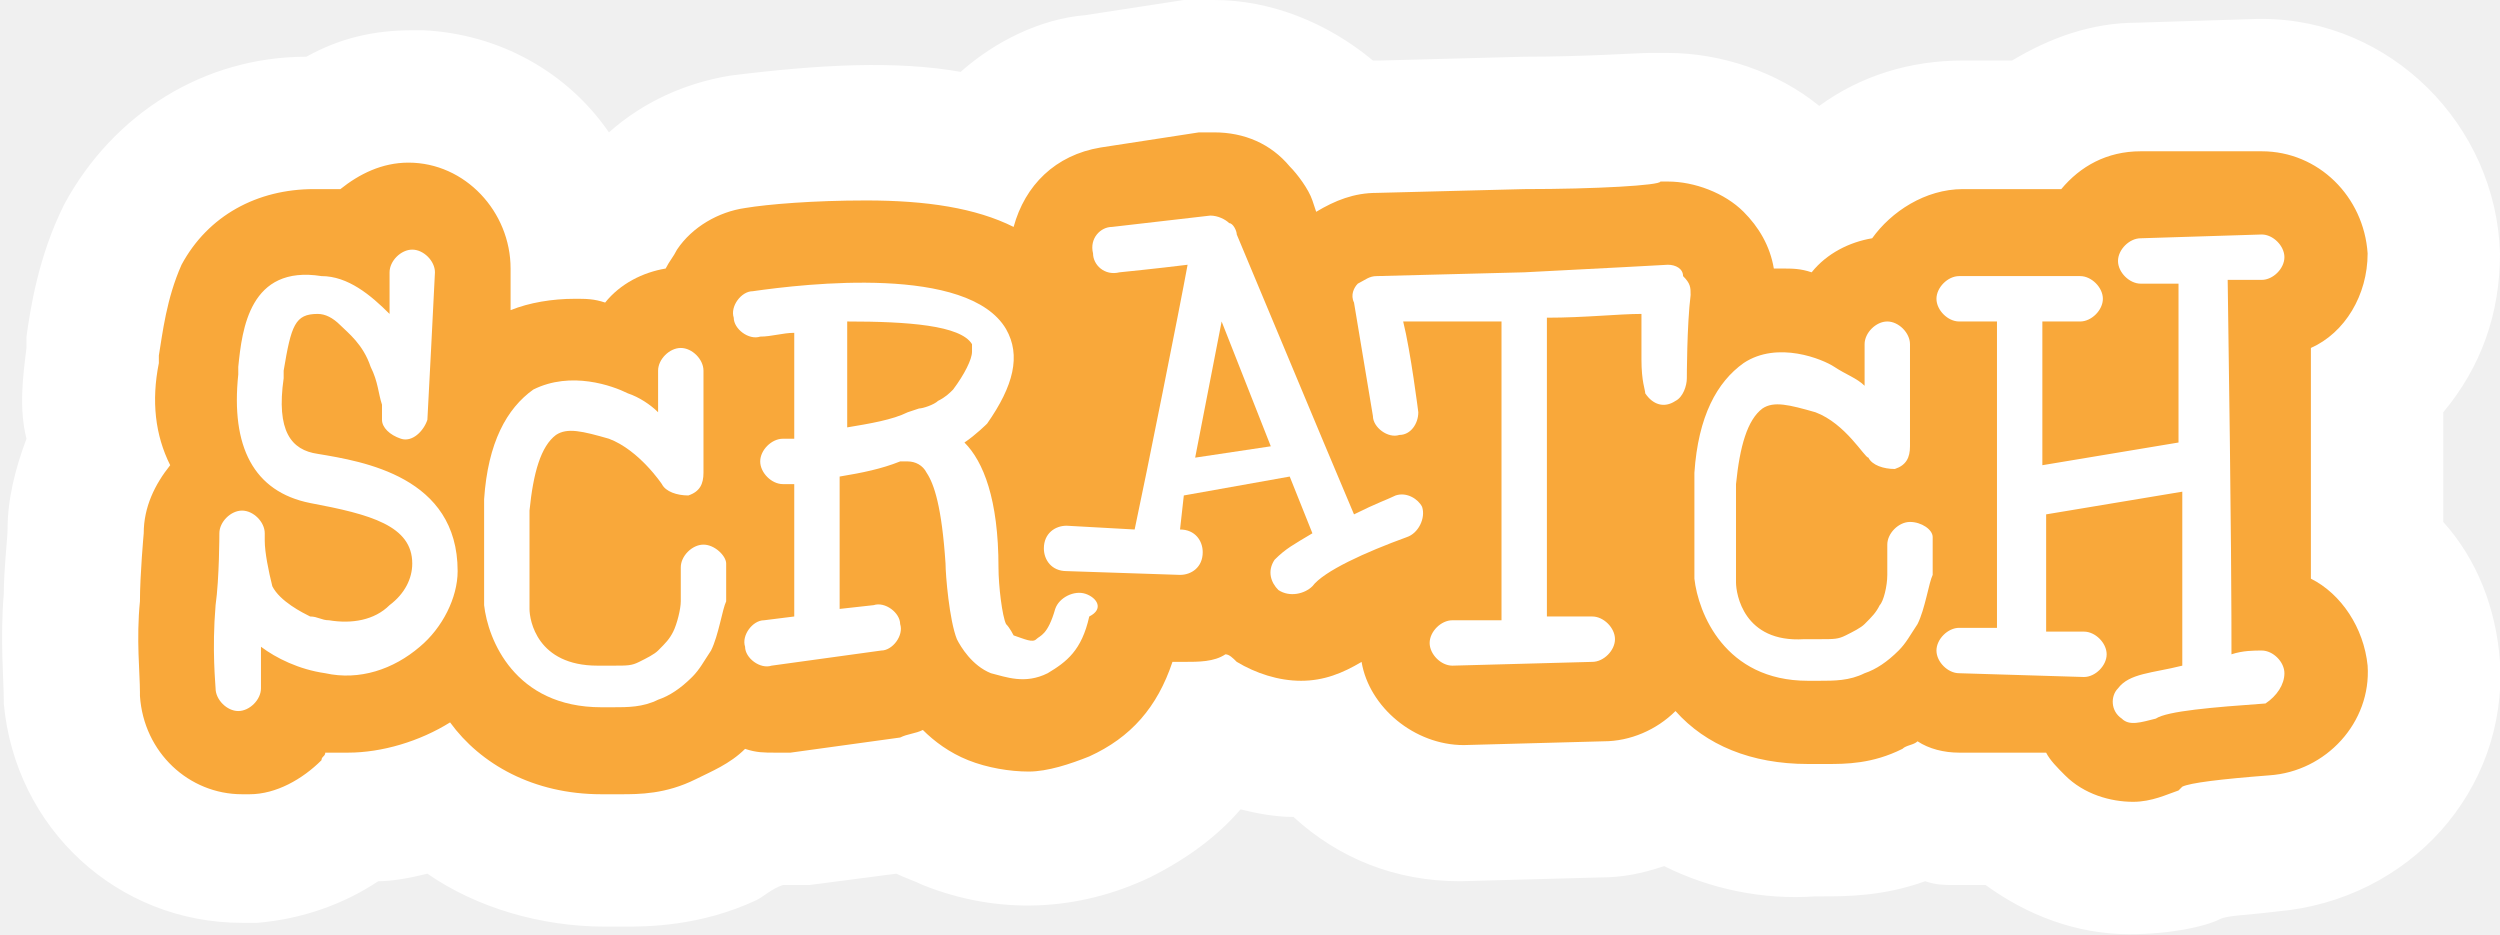
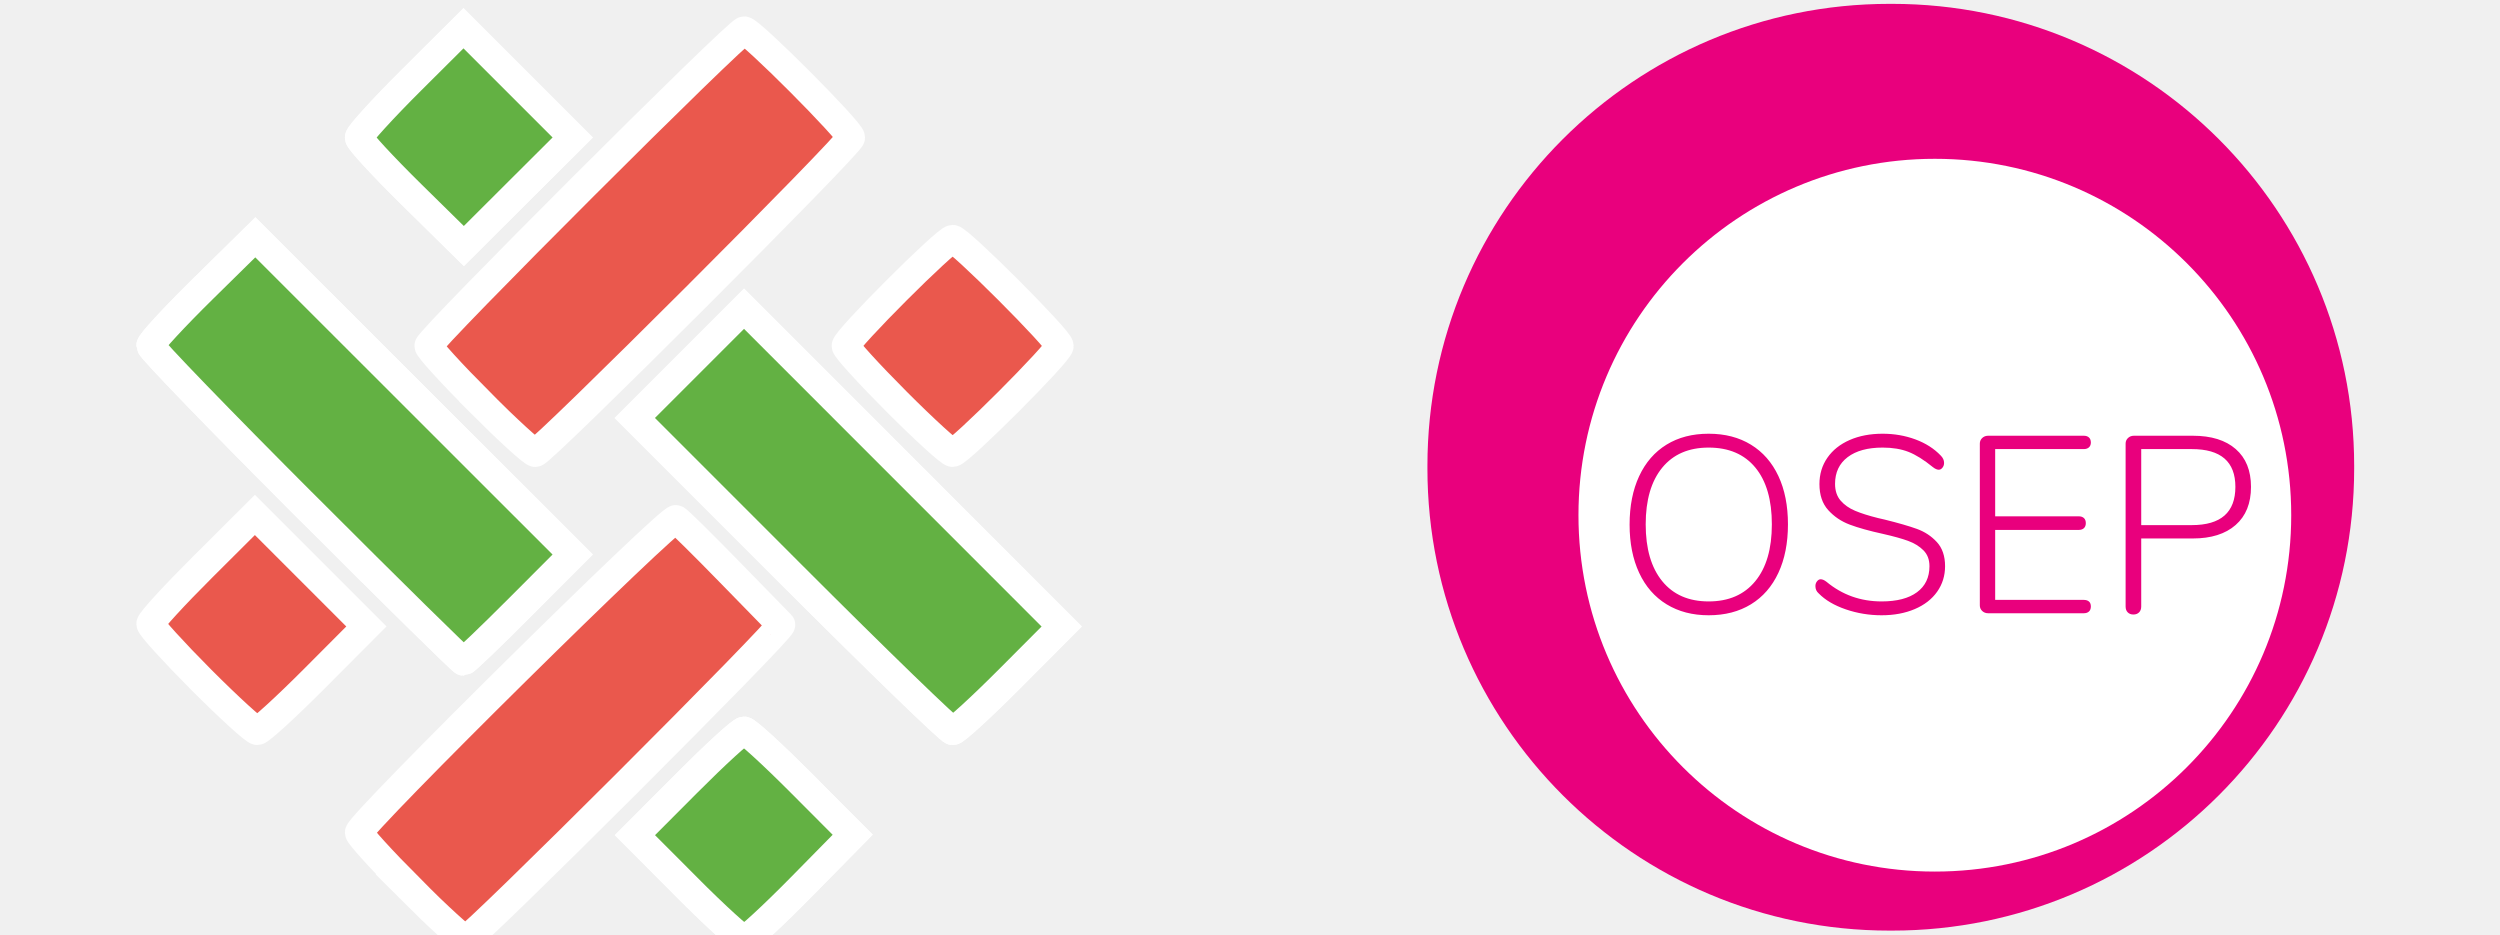
- <svg xmlns="http://www.w3.org/2000/svg" id="Layer_1" viewBox="0 0 66.1 24.7">
-   <style>.st0{fill:#fff}.st1{fill:#f9a83a}</style>
-   <switch>
-     <g>
-       <g>
-         <g>
-           <path d="M60.2 24.1c-.8.1-1.3.1-1.5.2-.4.2-1.3.4-2.4.4-1.4 0-2.7-.5-3.8-1.3h-.8c-.3 0-.5 0-.8-.1-1.1.4-2.1.4-2.7.4H48c-1.4.1-2.8-.2-4-.8-.6.2-1.1.3-1.7.3l-3.7.1c-1.7 0-3.2-.6-4.4-1.7-.5 0-1-.1-1.4-.2-.6.7-1.4 1.3-2.4 1.8-1.9.9-4 1-6 .2-.2-.1-.5-.2-.7-.3l-2.3.3h-.7c-.3.1-.5.3-.7.4-1.5.7-2.9.7-3.5.7H16c-1.7 0-3.4-.5-4.7-1.4-.4.1-.9.2-1.3.2-.9.6-2 1-3.2 1.1h-.4c-3.3 0-6-2.5-6.3-5.8v-.1c0-.5-.1-1.6 0-2.8 0-.6.1-1.5.1-1.7 0-.8.2-1.6.5-2.4-.2-.8-.1-1.6 0-2.4v-.3c.1-.7.3-2.1 1-3.5C3 3 5.4 1.5 8.1 1.5 9 1 9.9.8 10.9.8h.3c2 .1 3.8 1.1 4.9 2.7.9-.8 2-1.3 3.2-1.5 2.4-.3 4.4-.4 6.1-.1.9-.8 2.1-1.4 3.3-1.5l2.6-.4h.8c1.5 0 3 .6 4.2 1.6h.2l3.8-.1c1.6 0 3-.1 3.3-.1h.5c1.4 0 2.9.5 4 1.4 1.1-.8 2.4-1.2 3.8-1.2h1.3c1-.6 2.1-1 3.3-1l3.2-.1h.1c3.4 0 6.2 2.8 6.3 6.2 0 1.6-.5 3-1.5 4.2v2.9c.9 1 1.4 2.3 1.5 3.7.2 3.4-2.4 6.3-5.9 6.6z" class="st0" />
-         </g>
-         <path d="M60 20.5c-1.3.1-2.1.2-2.3.3l-.1.1c-.3.1-.7.3-1.2.3-.6 0-1.3-.2-1.8-.7-.2-.2-.4-.4-.5-.6h-2.3c-.4 0-.8-.1-1.1-.3-.1.1-.3.1-.4.2-.8.4-1.5.4-2 .4h-.5c-1.5 0-2.7-.5-3.5-1.4-.5.5-1.2.8-1.9.8l-3.7.1c-1.3 0-2.5-1-2.7-2.2-.5.3-1 .5-1.6.5-.6 0-1.2-.2-1.7-.5-.1-.1-.2-.2-.3-.2-.3.2-.7.2-1.1.2H31c-.4 1.2-1.1 2-2.2 2.5-.5.2-1.1.4-1.6.4s-1.1-.1-1.6-.3c-.5-.2-.9-.5-1.2-.8-.2.1-.4.1-.6.2l-2.9.4h-.4c-.3 0-.5 0-.8-.1-.4.4-.9.6-1.3.8-.8.4-1.5.4-2 .4h-.5c-1.8 0-3.2-.8-4-1.9-.8.5-1.8.8-2.7.8h-.6c0 .1-.1.1-.1.2-.5.5-1.2.9-1.9.9h-.2c-1.4 0-2.6-1.1-2.7-2.6v-.1c0-.5-.1-1.4 0-2.4 0-.7.1-1.8.1-1.8 0-.7.3-1.3.7-1.8-.4-.8-.5-1.7-.3-2.7v-.2c.1-.6.2-1.5.6-2.4.7-1.3 2-2 3.5-2H9c.5-.4 1.1-.7 1.8-.7 1.5 0 2.7 1.3 2.7 2.8v1.1c.5-.2 1.1-.3 1.7-.3.3 0 .5 0 .8.1.4-.5 1-.8 1.6-.9.1-.2.2-.3.3-.5.4-.6 1.1-1 1.8-1.1.6-.1 1.8-.2 3.2-.2 1.6 0 2.9.2 3.9.7.3-1.1 1.1-1.9 2.3-2.1l2.6-.4h.4c.8 0 1.5.3 2 .9.2.2.5.6.6.9l.1.3c.5-.3 1-.5 1.6-.5l3.9-.1c1.9 0 3.6-.1 3.6-.2h.2c.7 0 1.5.3 2 .8.4.4.7.9.8 1.5h.2c.3 0 .5 0 .8.1.4-.5 1-.8 1.6-.9.5-.7 1.4-1.3 2.4-1.3h2.6c.5-.6 1.2-1 2.1-1h3.2c1.5 0 2.7 1.2 2.8 2.7 0 1.1-.6 2.1-1.5 2.5v6.1c.8.4 1.4 1.3 1.5 2.3.1 1.5-1.1 2.8-2.6 2.9z" class="st1" />
-         <path d="M32.3 8.5l-.7 3.6 2-.3z" class="st1" />
-         <path d="M8.4 12c-.7-.1-1.1-.6-.9-2v-.2c.2-1.2.3-1.5.9-1.5.2 0 .4.1.6.3.2.2.6.5.8 1.1.2.4.2.7.3 1v.4c0 .2.2.4.5.5.3.1.6-.2.7-.5 0 0 .2-3.8.2-3.9 0-.3-.3-.6-.6-.6s-.6.3-.6.6v1.1c-.5-.5-1.1-1-1.8-1C6.6 7 6.4 8.7 6.3 9.7v.2c-.2 1.9.4 3.1 1.9 3.4 1.6.3 2.7.6 2.7 1.6 0 .4-.2.8-.6 1.1-.4.4-1 .5-1.6.4-.2 0-.3-.1-.5-.1-.2-.1-.8-.4-1-.8-.1-.4-.2-.9-.2-1.2v-.2c0-.3-.3-.6-.6-.6s-.6.3-.6.6c0 0 0 1.2-.1 1.9-.1 1.2 0 2.1 0 2.2 0 .3.3.6.6.6s.6-.3.6-.6v-1.1c.4.3 1 .6 1.7.7.9.2 1.8-.1 2.5-.7.6-.5 1-1.3 1-2 0-2.5-2.5-2.9-3.7-3.1M25.2 10.3c-.1.1-.2.2-.4.3-.1.1-.4.2-.5.2l-.3.1c-.4.2-1 .3-1.6.4V8.5c1.6 0 3 .1 3.3.6v.2c0 .2-.2.6-.5 1m3.5 5.4c-.3-.1-.7.1-.8.4-.2.7-.4.7-.5.8-.1.1-.3 0-.6-.1 0 0-.1-.2-.2-.3-.1-.2-.2-1-.2-1.5 0-1.8-.4-2.8-.9-3.3.3-.2.6-.5.6-.5.7-1 .9-1.8.5-2.5-1-1.7-5.3-1.2-6.7-1-.3 0-.6.4-.5.7 0 .3.4.6.7.5.3 0 .6-.1.9-.1v2.8h-.3c-.3 0-.6.3-.6.6s.3.6.6.6h.3v3.5l-.8.1c-.3 0-.6.4-.5.7 0 .3.4.6.7.5l2.9-.4c.3 0 .6-.4.5-.7 0-.3-.4-.6-.7-.5l-.9.1v-3.5c.6-.1 1.1-.2 1.6-.4h.2c.2 0 .4.1.5.3.2.3.4.9.5 2.4 0 .3.1 1.5.3 2 .1.2.4.7.9.9.4.1.9.3 1.5 0 .5-.3.9-.6 1.1-1.5.4-.2.2-.5-.1-.6M50.5 13.8c-.3 0-.6.3-.6.6v.8c0 .3-.1.7-.2.8-.1.2-.2.3-.4.5-.1.1-.3.2-.5.3-.2.1-.3.1-.7.1h-.4c-1.6.1-1.8-1.2-1.8-1.5v-2.6c.1-1 .3-1.7.7-2 .3-.2.7-.1 1.4.1.8.3 1.3 1.2 1.4 1.2.1.2.4.3.7.3.3-.1.4-.3.4-.6V9.1c0-.3-.3-.6-.6-.6s-.6.3-.6.6v1.1c-.2-.2-.5-.3-.8-.5-.3-.2-1.5-.7-2.4-.1-.7.5-1.2 1.4-1.3 2.9v2.8c.1.9.8 2.7 3 2.7h.3c.4 0 .8 0 1.2-.2.3-.1.6-.3.9-.6.2-.2.3-.4.5-.7.2-.4.3-1.1.4-1.3v-1c0-.2-.3-.4-.6-.4M60.4 17.8c0-.3-.3-.6-.6-.6-.2 0-.5 0-.8.1 0-1 0-3.1-.1-9.9h.9c.3 0 .6-.3.6-.6s-.3-.6-.6-.6l-3.2.1c-.3 0-.6.3-.6.6s.3.6.6.6h1v4.2l-3.6.6V8.5h1c.3 0 .6-.3.6-.6s-.3-.6-.6-.6h-3.2c-.3 0-.6.3-.6.6s.3.6.6.6h1v8.1h-1c-.3 0-.6.3-.6.6s.3.6.6.6l3.3.1c.3 0 .6-.3.6-.6s-.3-.6-.6-.6h-1v-3.1l3.6-.6v4.6c-.8.2-1.4.2-1.7.6-.2.2-.2.6.1.8.2.2.5.1.9 0 .3-.2 1.5-.3 2.9-.4.3-.2.5-.5.5-.8" class="st0" />
-         <path d="M31.6 12.1l.7-3.6 1.3 3.3-2 .3zm5.3 1c-.2.1-.5.2-1.1.5l-.8-1.9-2.3-5.5c0-.1-.1-.3-.2-.3-.1-.1-.3-.2-.5-.2l-2.6.3c-.3 0-.6.3-.5.7 0 .3.3.6.7.5 0 0 1-.1 1.8-.2-.2 1.1-1.1 5.6-1.4 7l-1.8-.1c-.3 0-.6.2-.6.6 0 .3.2.6.6.6l3 .1c.3 0 .6-.2.6-.6 0-.3-.2-.6-.6-.6l.1-.9 2.8-.5.6 1.5c-.5.3-.7.4-1 .7-.2.3-.1.6.1.8.3.2.7.1.9-.1.3-.4 1.4-.9 2.5-1.3.3-.1.5-.5.4-.8-.1-.2-.4-.4-.7-.3" class="st0" />
-         <path d="M44.1 7s-1.8.1-3.8.2l-3.9.1c-.2 0-.3.1-.5.2-.1.1-.2.3-.1.5l.5 3c0 .3.4.6.7.5.3 0 .5-.3.5-.6 0 0-.2-1.6-.4-2.4h2.6v7.9h-1.3c-.3 0-.6.3-.6.6s.3.6.6.6l3.7-.1c.3 0 .6-.3.6-.6s-.3-.6-.6-.6h-1.2V8.4c1 0 1.9-.1 2.5-.1v1.2c0 .6.1.8.1.9.2.3.5.4.8.2.2-.1.3-.4.3-.6 0 0 0-1.4.1-2.2 0-.2 0-.3-.2-.5 0-.2-.2-.3-.4-.3M18.6 14.4c-.3 0-.6.3-.6.6V15.9c0 .2-.1.6-.2.8-.1.2-.2.3-.4.5-.1.1-.3.2-.5.3-.2.1-.3.1-.7.1h-.4c-1.6 0-1.8-1.2-1.8-1.5v-2.6c.1-1 .3-1.7.7-2 .3-.2.7-.1 1.4.1.8.3 1.4 1.2 1.4 1.2.1.2.4.3.7.3.3-.1.4-.3.4-.6V9.8c0-.3-.3-.6-.6-.6s-.6.3-.6.6v1.1c-.2-.2-.5-.4-.8-.5-.4-.2-1.5-.6-2.5-.1-.7.5-1.2 1.4-1.3 2.9V16c.1.9.8 2.7 3.1 2.7h.3c.4 0 .8 0 1.2-.2.3-.1.6-.3.9-.6.2-.2.3-.4.5-.7.2-.4.3-1.1.4-1.3v-1c0-.2-.3-.5-.6-.5" class="st0" />
-       </g>
-     </g>
-   </switch>
+ <svg xmlns="http://www.w3.org/2000/svg" id="Layer_1" viewBox="0 0 66.1 24.7" version="1.1">
+   <defs id="defs27" />
+   <style id="style2">.st0{fill:#fff}.st1{fill:#f9a83a}</style>
+   <g id="g4764" transform="matrix(1.505732,0,0,1.505732,3.500748,-5.668791)">
+     <path style="fill:#ea584d;stroke:#ffffff;stroke-width:0.5;stroke-miterlimit:4;stroke-dasharray:none" d="M 4.874,19.366 C 4.383,18.873 3.981,18.431 3.981,18.384 c 0,-0.153 5.471,-5.56 5.566,-5.501 0.051,0.031 0.477,0.451 0.947,0.934 0.471,0.482 0.873,0.895 0.895,0.917 0.055,0.056 -5.424,5.527 -5.535,5.527 -0.049,0 -0.491,-0.403 -0.982,-0.895 z m 4.863,-0.02 -0.913,-0.916 0.913,-0.916 c 0.502,-0.504 0.953,-0.916 1.003,-0.916 0.05,0 0.499,0.41 0.999,0.912 l 0.909,0.912 -0.905,0.92 c -0.498,0.506 -0.947,0.92 -0.999,0.92 -0.052,0 -0.505,-0.412 -1.007,-0.916 z M 1.211,15.703 C 0.72,15.21 0.319,14.768 0.319,14.72 c 0,-0.048 0.412,-0.498 0.916,-1 l 0.916,-0.913 0.979,0.979 0.979,0.979 -0.913,0.916 c -0.502,0.504 -0.954,0.916 -1.003,0.916 -0.05,0 -0.492,-0.403 -0.983,-0.895 z M 11.568,13.851 8.822,11.104 9.781,10.145 10.741,9.186 l 2.789,2.79 2.789,2.79 -0.913,0.916 c -0.502,0.504 -0.953,0.916 -1.002,0.916 -0.049,0 -1.325,-1.236 -2.835,-2.747 z M 3.043,12.652 C 1.545,11.153 0.319,9.885 0.319,9.834 c 0,-0.051 0.414,-0.499 0.92,-0.997 l 0.92,-0.905 2.786,2.785 2.786,2.785 -0.936,0.938 c -0.515,0.516 -0.956,0.938 -0.981,0.938 -0.025,0 -1.272,-1.227 -2.77,-2.726 z M 6.095,10.819 C 5.604,10.327 5.202,9.885 5.202,9.838 c 0,-0.114 5.426,-5.535 5.54,-5.535 0.114,0 1.873,1.763 1.873,1.877 0,0.114 -5.426,5.535 -5.54,5.535 -0.049,0 -0.49,-0.403 -0.981,-0.895 z m 7.325,0 c -0.491,-0.492 -0.892,-0.933 -0.892,-0.98 0,-0.114 1.761,-1.875 1.875,-1.875 0.114,0 1.875,1.761 1.875,1.875 0,0.114 -1.761,1.875 -1.875,1.875 -0.05,0 -0.492,-0.403 -0.983,-0.895 z M 4.901,7.18 C 4.395,6.682 3.981,6.233 3.981,6.181 c 0,-0.052 0.412,-0.505 0.916,-1.007 l 0.916,-0.913 0.959,0.959 0.959,0.959 -0.956,0.953 -0.956,0.953 z" id="path4893" />
+     <path style="fill:#63b143;stroke:#ffffff;stroke-width:0.5;stroke-miterlimit:4;stroke-dasharray:none" d="M 9.737,19.345 8.824,18.43 9.737,17.514 c 0.502,-0.504 0.953,-0.916 1.003,-0.916 0.05,0 0.499,0.41 0.999,0.912 l 0.909,0.912 -0.905,0.92 c -0.498,0.506 -0.947,0.92 -0.999,0.92 -0.052,0 -0.505,-0.412 -1.007,-0.916 z m 1.831,-5.494 -2.746,-2.747 0.959,-0.959 0.959,-0.959 2.789,2.79 2.789,2.79 -0.913,0.916 c -0.502,0.504 -0.953,0.916 -1.002,0.916 -0.049,0 -1.325,-1.236 -2.835,-2.747 z M 3.043,12.652 C 1.545,11.153 0.319,9.885 0.319,9.834 c 0,-0.051 0.414,-0.499 0.92,-0.997 l 0.92,-0.905 2.786,2.785 2.786,2.785 -0.936,0.938 c -0.515,0.516 -0.956,0.938 -0.981,0.938 -0.025,0 -1.272,-1.227 -2.77,-2.726 z M 4.901,7.18 C 4.395,6.682 3.981,6.233 3.981,6.181 c 0,-0.052 0.412,-0.505 0.916,-1.007 L 5.814,4.261 6.773,5.22 7.732,6.179 6.776,7.132 5.821,8.085 Z" id="path4891" />
+   </g>
+   <g transform="matrix(0.05855166,0,0,0.05855166,36.44859,-2.590424)" id="g3960">
+     <path id="path4" style="fill:#e9007d" d="m 230.724,45.984 h 1.189 a 208.649,208.649 0 0 1 208.649,208.649 v 1.189 A 208.649,208.649 0 0 1 231.913,464.471 h -1.189 A 208.649,208.649 0 0 1 22.075,255.822 v -1.189 A 208.649,208.649 0 0 1 230.724,45.984 Z" />
+     <path id="path6" style="fill:none" d="m 230.724,45.484 h 1.189 c 57.719,0.022 110.07,23.437 147.891,61.258 37.821,37.821 61.236,90.172 61.258,147.891 v 1.189 c -0.022,57.719 -23.437,110.07 -61.258,147.891 -37.821,37.821 -90.172,61.236 -147.891,61.258 h -1.189 C 173.005,464.949 120.654,441.534 82.833,403.713 45.012,365.892 21.597,313.541 21.575,255.822 v -1.189 C 21.597,196.914 45.012,144.563 82.833,106.742 120.654,68.921 173.005,45.506 230.724,45.484 Z M 83.54,107.449 C 45.845,145.144 22.553,197.118 22.575,254.633 v 1.189 c -0.022,57.515 23.27,109.489 60.965,147.184 37.695,37.695 89.669,60.987 147.184,60.965 h 1.189 c 57.515,0.022 109.489,-23.27 147.184,-60.965 37.695,-37.695 60.987,-89.669 60.965,-147.184 v -1.189 C 440.084,197.118 416.792,145.144 379.097,107.449 341.402,69.754 289.428,46.462 231.913,46.484 h -1.189 C 173.209,46.462 121.235,69.754 83.54,107.449 Z" />
+     <path id="path8" style="fill:#ffffff;stroke-width:10px" d="M 412.138,276.885 A 160.929,160.929 0 0 1 251.209,437.814 160.929,160.929 0 0 1 90.28,276.885 160.929,160.929 0 0 1 251.209,115.956 160.929,160.929 0 0 1 412.138,276.885 Z" />
+     <path id="path10" style="fill:none" d="m 417.138,276.885 c 0,45.461 -18.847,87.577 -48.599,117.33 -29.753,29.752 -71.869,48.599 -117.33,48.599 -45.461,0 -87.577,-18.847 -117.33,-48.599 -29.752,-29.753 -48.599,-71.869 -48.599,-117.33 0,-45.461 18.847,-87.577 48.599,-117.33 29.753,-29.752 71.869,-48.599 117.33,-48.599 45.461,0 87.577,18.847 117.33,48.599 29.752,29.753 48.599,71.869 48.599,117.33 z M 361.467,166.627 c -28.492,-28.493 -66.84,-45.671 -110.258,-45.671 -43.418,0 -81.766,17.178 -110.258,45.671 -28.493,28.492 -45.671,66.84 -45.671,110.258 0,43.418 17.178,81.766 45.671,110.258 28.492,28.493 66.84,45.671 110.258,45.671 43.418,0 81.766,-17.178 110.258,-45.671 28.493,-28.492 45.671,-66.84 45.671,-110.258 0,-43.418 -17.178,-81.766 -45.671,-110.258 z" />
+     <path id="path12" style="text-transform:capitalize;white-space:pre;fill:#e9007d" d="m 149.068,322.076 c -7.28,0 -13.61,-1.65 -18.99,-4.95 -5.38,-3.293 -9.51,-8.03 -12.39,-14.21 -2.88,-6.18 -4.32,-13.437 -4.32,-21.77 0,-8.413 1.44,-15.71 4.32,-21.89 2.88,-6.18 6.99,-10.917 12.33,-14.21 5.347,-3.3 11.697,-4.95 19.05,-4.95 7.353,0 13.72,1.65 19.1,4.95 5.38,3.293 9.51,8.01 12.39,14.15 2.88,6.14 4.32,13.417 4.32,21.83 0,8.413 -1.44,15.71 -4.32,21.89 -2.88,6.18 -7.01,10.917 -12.39,14.21 -5.38,3.3 -11.747,4.95 -19.1,4.95 z m 0,-6.25 c 9.02,0 16.03,-3.033 21.03,-9.1 5.007,-6.067 7.51,-14.633 7.51,-25.7 0,-11.067 -2.483,-19.613 -7.45,-25.64 -4.967,-6.02 -11.997,-9.03 -21.09,-9.03 -9.02,0 -16.013,3.03 -20.98,9.09 -4.967,6.067 -7.45,14.593 -7.45,25.58 0,10.993 2.483,19.54 7.45,25.64 4.967,6.107 11.96,9.16 20.98,9.16 z m 78.109,6.25 c -5.607,0 -11.007,-0.89 -16.2,-2.67 -5.193,-1.78 -9.27,-4.187 -12.23,-7.22 -0.98,-0.833 -1.47,-1.933 -1.47,-3.3 0,-0.833 0.247,-1.553 0.74,-2.16 0.487,-0.607 1.033,-0.91 1.64,-0.91 0.76,0 1.633,0.38 2.62,1.14 7.127,5.913 15.427,8.87 24.9,8.87 6.9,0 12.223,-1.383 15.97,-4.15 3.753,-2.767 5.63,-6.69 5.63,-11.77 0,-2.96 -0.91,-5.35 -2.73,-7.17 -1.813,-1.813 -4.123,-3.233 -6.93,-4.26 -2.807,-1.02 -6.56,-2.063 -11.26,-3.13 -6.213,-1.36 -11.233,-2.76 -15.06,-4.2 -3.833,-1.44 -7.073,-3.62 -9.72,-6.54 -2.653,-2.92 -3.98,-6.843 -3.98,-11.77 0,-4.473 1.193,-8.433 3.58,-11.88 2.387,-3.447 5.74,-6.12 10.06,-8.02 4.32,-1.893 9.283,-2.84 14.89,-2.84 5.233,0 10.163,0.853 14.79,2.56 4.62,1.707 8.447,4.15 11.48,7.33 0.987,0.987 1.48,2.087 1.48,3.3 0,0.833 -0.247,1.553 -0.74,2.16 -0.493,0.607 -1.043,0.91 -1.65,0.91 -0.76,0 -1.633,-0.38 -2.62,-1.14 -4.093,-3.333 -7.787,-5.643 -11.08,-6.93 -3.3,-1.287 -7.187,-1.93 -11.66,-1.93 -6.74,0 -12.007,1.44 -15.8,4.32 -3.787,2.88 -5.68,6.897 -5.68,12.05 0,3.107 0.833,5.627 2.5,7.56 1.667,1.933 3.843,3.467 6.53,4.6 2.693,1.14 6.163,2.24 10.41,3.3 l 2.95,0.68 c 6.14,1.52 10.993,2.923 14.56,4.21 3.56,1.287 6.573,3.277 9.04,5.97 2.46,2.693 3.69,6.313 3.69,10.86 0,4.32 -1.193,8.167 -3.58,11.54 -2.387,3.373 -5.76,5.987 -10.12,7.84 -4.36,1.86 -9.343,2.79 -14.95,2.79 z m 48.095,-0.91 c -1.06,0 -1.95,-0.34 -2.67,-1.02 -0.72,-0.687 -1.08,-1.52 -1.08,-2.5 v -73.11 c 0,-0.987 0.36,-1.823 1.08,-2.51 0.72,-0.68 1.61,-1.02 2.67,-1.02 h 43.2 c 0.986,0 1.766,0.267 2.34,0.8 0.566,0.527 0.85,1.283 0.85,2.27 0,0.913 -0.284,1.633 -0.85,2.16 -0.574,0.533 -1.354,0.8 -2.34,0.8 h -40.02 v 30.36 h 37.75 c 0.986,0 1.763,0.263 2.33,0.79 0.566,0.533 0.85,1.293 0.85,2.28 0,0.98 -0.284,1.737 -0.85,2.27 -0.567,0.533 -1.344,0.8 -2.33,0.8 h -37.75 v 31.6 h 40.02 c 0.986,0 1.766,0.247 2.34,0.74 0.566,0.493 0.85,1.233 0.85,2.22 0,0.987 -0.284,1.743 -0.85,2.27 -0.574,0.533 -1.354,0.8 -2.34,0.8 z m 65.601,0.57 c -1.06,0 -1.914,-0.323 -2.56,-0.97 -0.64,-0.64 -0.96,-1.53 -0.96,-2.67 v -73.56 c 0,-0.987 0.36,-1.823 1.08,-2.51 0.72,-0.68 1.61,-1.02 2.67,-1.02 h 26.6 c 8.34,0 14.803,2.01 19.39,6.03 4.586,4.013 6.88,9.697 6.88,17.05 0,7.433 -2.314,13.177 -6.94,17.23 -4.62,4.053 -11.064,6.08 -19.33,6.08 h -23.3 v 30.7 c 0,1.14 -0.324,2.03 -0.97,2.67 -0.647,0.647 -1.5,0.97 -2.56,0.97 z m 26.38,-40.37 c 13.113,0 19.67,-5.76 19.67,-17.28 0,-11.367 -6.557,-17.05 -19.67,-17.05 h -22.85 v 34.33 z" />
+     <path id="path14" style="fill:none" d="m 149.068,322.576 c -7.343,0 -13.804,-1.695 -19.251,-5.024 -5.438,-3.342 -9.673,-8.182 -12.582,-14.425 -2.905,-6.234 -4.367,-13.599 -4.367,-21.981 0,-8.461 1.462,-15.867 4.367,-22.101 2.909,-6.243 7.123,-11.083 12.52,-14.425 5.416,-3.329 11.897,-5.024 19.313,-5.024 7.416,0 13.913,1.695 19.361,5.024 5.438,3.341 9.672,8.161 12.582,14.364 2.905,6.194 4.367,13.58 4.367,22.042 0,8.461 -1.462,15.867 -4.367,22.101 -2.909,6.243 -7.144,11.083 -12.582,14.425 -5.448,3.329 -11.945,5.024 -19.361,5.024 z m 18.839,-5.876 c 5.322,-3.244 9.347,-7.878 12.198,-13.995 2.855,-6.126 4.273,-13.314 4.273,-21.679 0,-8.364 -1.418,-15.532 -4.273,-21.618 -2.85,-6.077 -6.876,-10.691 -12.198,-13.936 -5.312,-3.271 -11.549,-4.876 -18.839,-4.876 -7.29,0 -13.509,1.605 -18.787,4.875 -5.283,3.245 -9.289,7.879 -12.14,13.996 -2.855,6.126 -4.273,13.314 -4.273,21.679 0,8.284 1.418,15.433 4.273,21.559 2.851,6.117 6.876,10.75 12.198,13.995 5.312,3.271 11.512,4.876 18.729,4.876 7.29,0 13.527,-1.605 18.839,-4.876 z M 127.7,306.982 c -5.013,-6.189 -7.562,-14.893 -7.562,-25.956 0,-11.057 2.55,-19.741 7.563,-25.897 5.061,-6.131 12.248,-9.273 21.367,-9.273 9.191,0 16.414,3.121 21.476,9.212 5.014,6.116 7.564,14.821 7.564,25.958 0,11.137 -2.57,19.862 -7.624,26.018 -5.094,6.137 -12.297,9.282 -21.416,9.282 -9.12,0 -16.307,-3.166 -21.368,-9.344 z m 21.368,8.344 c 8.921,0 15.738,-2.921 20.644,-8.918 4.96,-5.978 7.396,-14.385 7.396,-25.382 0,-10.997 -2.416,-19.384 -7.336,-25.322 -4.872,-5.949 -11.709,-8.848 -20.704,-8.848 -8.921,0 -15.72,2.918 -20.593,8.907 -4.921,5.978 -7.337,14.346 -7.337,25.263 0,10.923 2.417,19.312 7.338,25.324 4.873,6.036 11.672,8.976 20.592,8.976 z m 78.109,7.25 c -5.648,0 -11.13,-0.904 -16.362,-2.697 -5.241,-1.796 -9.403,-4.263 -12.414,-7.331 -1.032,-0.921 -1.624,-2.193 -1.624,-3.662 0,-0.914 0.316,-1.791 0.851,-2.474 0.56,-0.668 1.301,-1.096 2.029,-1.096 0.86,0 1.9,0.464 2.939,1.255 7.052,5.87 15.192,8.755 24.581,8.755 6.837,0 12.012,-1.326 15.673,-4.052 3.676,-2.674 5.427,-6.396 5.427,-11.368 0,-2.871 -0.836,-5.069 -2.584,-6.816 -1.772,-1.772 -3.985,-3.139 -6.747,-4.144 -2.788,-1.014 -6.51,-2.048 -11.198,-3.112 -6.227,-1.363 -11.279,-2.773 -15.127,-4.22 -3.884,-1.467 -7.222,-3.713 -9.914,-6.672 -2.705,-3.008 -4.11,-7.099 -4.11,-12.106 0,-4.545 1.238,-8.654 3.669,-12.165 2.428,-3.506 5.895,-6.26 10.27,-8.193 4.374,-1.91 9.437,-2.882 15.091,-2.882 5.276,0 10.292,0.872 14.963,2.591 4.668,1.731 8.581,4.227 11.661,7.445 1.038,1.062 1.626,2.339 1.626,3.654 0,0.914 -0.305,1.801 -0.852,2.475 -0.552,0.68 -1.31,1.095 -2.038,1.095 -0.86,0 -1.896,-0.461 -2.936,-1.252 -4.067,-3.315 -7.694,-5.586 -10.946,-6.852 -3.25,-1.273 -7.046,-1.896 -11.478,-1.896 -6.674,0 -11.79,1.38 -15.497,4.218 -3.713,2.788 -5.483,6.606 -5.483,11.652 0,3.029 0.774,5.373 2.379,7.233 1.627,1.888 3.706,3.36 6.346,4.467 2.671,1.131 6.102,2.218 10.332,3.274 l 2.953,0.681 c 6.15,1.522 11.028,2.933 14.61,4.225 3.613,1.313 6.726,3.37 9.239,6.103 2.512,2.781 3.821,6.57 3.821,11.197 0,4.394 -1.24,8.393 -3.672,11.829 -2.429,3.432 -5.917,6.126 -10.332,8.011 -4.412,1.876 -9.493,2.83 -15.146,2.83 z m 14.754,-3.75 c 4.304,-1.82 7.563,-4.355 9.908,-7.669 2.342,-3.31 3.488,-7.005 3.488,-11.251 0,-4.467 -1.151,-7.918 -3.559,-10.523 -2.421,-2.653 -5.334,-4.576 -8.841,-5.837 -3.552,-1.282 -8.377,-2.677 -14.506,-4.194 l -2.946,-0.679 c -4.262,-1.064 -7.778,-2.178 -10.493,-3.327 -2.734,-1.159 -5.007,-2.755 -6.714,-4.733 -1.729,-2.006 -2.621,-4.702 -2.621,-7.887 0,-5.26 2.016,-9.476 5.877,-12.448 3.879,-2.922 9.297,-4.422 16.103,-4.422 4.514,0 8.492,0.663 11.842,1.964 3.334,1.308 7.093,3.656 11.21,7.005 0.931,0.725 1.648,1.031 2.308,1.031 0.486,0 0.828,-0.191 1.262,-0.725 0.439,-0.54 0.628,-1.093 0.628,-1.845 0,-1.111 -0.398,-2.034 -1.334,-2.946 -2.986,-3.142 -6.727,-5.532 -11.299,-7.215 -4.583,-1.695 -9.427,-2.529 -14.617,-2.529 -5.56,0 -10.422,0.921 -14.689,2.798 -4.265,1.866 -7.504,4.459 -9.85,7.847 -2.343,3.383 -3.491,7.194 -3.491,11.595 0,4.847 1.249,8.602 3.85,11.434 2.601,2.88 5.744,4.995 9.526,6.408 3.806,1.433 8.792,2.823 14.991,4.18 4.711,1.069 8.498,2.122 11.324,3.148 2.852,1.049 5.259,2.522 7.113,4.376 1.892,1.893 2.876,4.475 2.876,7.524 0,5.188 -2.003,9.312 -5.833,12.172 -3.833,2.808 -9.304,4.248 -16.267,4.248 -9.557,0 -18.011,-3.024 -25.213,-8.98 -0.931,-0.725 -1.647,-1.03 -2.307,-1.03 -0.486,0 -0.837,0.178 -1.25,0.723 -0.451,0.53 -0.63,1.095 -0.63,1.847 0,1.265 0.38,2.175 1.294,2.919 2.908,2.992 6.923,5.364 12.068,7.128 5.154,1.767 10.472,2.643 16.038,2.643 5.561,0 10.446,-0.906 14.754,-2.75 z m 33.341,2.84 c -1.149,-0.016 -2.213,-0.426 -3.015,-1.158 -0.777,-0.769 -1.214,-1.783 -1.235,-2.862 v -73.11 c 0.02,-1.086 0.46,-2.105 1.237,-2.874 0.802,-0.731 1.864,-1.14 3.013,-1.156 h 43.2 c 1.067,0.013 2.018,0.348 2.681,0.934 0.629,0.622 1.009,1.561 1.009,2.636 0,1.005 -0.382,1.908 -1.01,2.526 -0.663,0.587 -1.613,0.921 -2.68,0.934 h -39.52 v 29.36 h 37.25 c 1.066,0.013 2.016,0.345 2.673,0.926 0.629,0.627 1.007,1.569 1.007,2.644 0,1.068 -0.379,2.007 -1.008,2.634 -0.657,0.588 -1.605,0.922 -2.672,0.936 h -37.25 v 30.6 h 39.52 c 1.061,0.012 2.007,0.321 2.668,0.863 0.636,0.592 1.022,1.52 1.022,2.597 0,1.075 -0.38,2.014 -1.01,2.636 -0.663,0.587 -1.613,0.921 -2.68,0.934 z m 43.2,-1 c 0.905,0.013 1.515,-0.186 2,-0.666 0.502,-0.432 0.69,-1.005 0.69,-1.904 0,-0.897 -0.181,-1.448 -0.677,-1.842 -0.487,-0.443 -1.102,-0.63 -2.013,-0.618 h -40.52 v -32.6 h 38.25 c 0.905,0.014 1.51,-0.185 1.987,-0.664 0.504,-0.439 0.693,-1.014 0.693,-1.906 0,-0.899 -0.188,-1.477 -0.692,-1.915 -0.476,-0.472 -1.082,-0.668 -1.988,-0.655 h -38.25 v -31.36 h 40.52 c 0.905,0.013 1.515,-0.186 2,-0.666 0.503,-0.436 0.69,-0.973 0.69,-1.794 0,-0.899 -0.188,-1.472 -0.69,-1.904 -0.485,-0.479 -1.095,-0.679 -2,-0.666 h -43.2 c -0.971,-0.016 -1.688,0.254 -2.326,0.883 -0.662,0.604 -0.944,1.259 -0.924,2.147 v 73.11 c -0.021,0.881 0.261,1.532 0.924,2.137 0.638,0.628 1.355,0.899 2.326,0.883 z m 22.401,1.57 c -1.148,0 -2.179,-0.412 -2.914,-1.117 -0.698,-0.732 -1.091,-1.798 -1.106,-3.023 v -73.56 c 0.02,-1.086 0.46,-2.105 1.237,-2.874 0.802,-0.731 1.864,-1.14 3.013,-1.156 h 26.6 c 8.414,0.011 15.042,2.083 19.719,6.154 4.654,4.107 7.051,9.979 7.051,17.426 0,7.526 -2.417,13.458 -7.11,17.606 -4.71,4.104 -11.319,6.192 -19.66,6.204 h -22.8 v 30.2 c -0.015,1.226 -0.413,2.292 -1.117,3.024 -0.736,0.704 -1.764,1.116 -2.913,1.116 z m 2.206,-1.824 c 0.587,-0.547 0.839,-1.262 0.824,-2.316 v -31.2 h 23.8 c 8.191,0.012 14.47,-1.953 19,-5.956 4.559,-3.958 6.77,-9.514 6.77,-16.854 0,-7.259 -2.19,-12.755 -6.709,-16.674 -4.497,-3.969 -10.795,-5.917 -19.061,-5.906 h -26.6 c -0.971,-0.016 -1.688,0.254 -2.326,0.883 -0.662,0.604 -0.944,1.259 -0.924,2.147 v 73.56 c -0.015,1.055 0.232,1.769 0.814,2.316 0.557,0.59 1.234,0.824 2.206,0.824 0.971,0 1.648,-0.234 2.206,-0.824 z m 0.824,-73.876 h 23.35 c 6.626,0.01 11.722,1.474 15.08,4.385 3.367,2.918 5.09,7.392 5.09,13.165 0,5.849 -1.721,10.378 -5.088,13.336 -3.357,2.949 -8.455,4.434 -15.082,4.444 h -23.35 z m 23.35,34.33 c 6.486,0.01 11.223,-1.385 14.422,-4.196 3.191,-2.802 4.748,-6.913 4.748,-12.584 0,-5.594 -1.556,-9.645 -4.745,-12.41 -3.199,-2.773 -7.938,-4.15 -14.425,-4.14 h -22.35 v 33.33 z" />
+   </g>
</svg>
